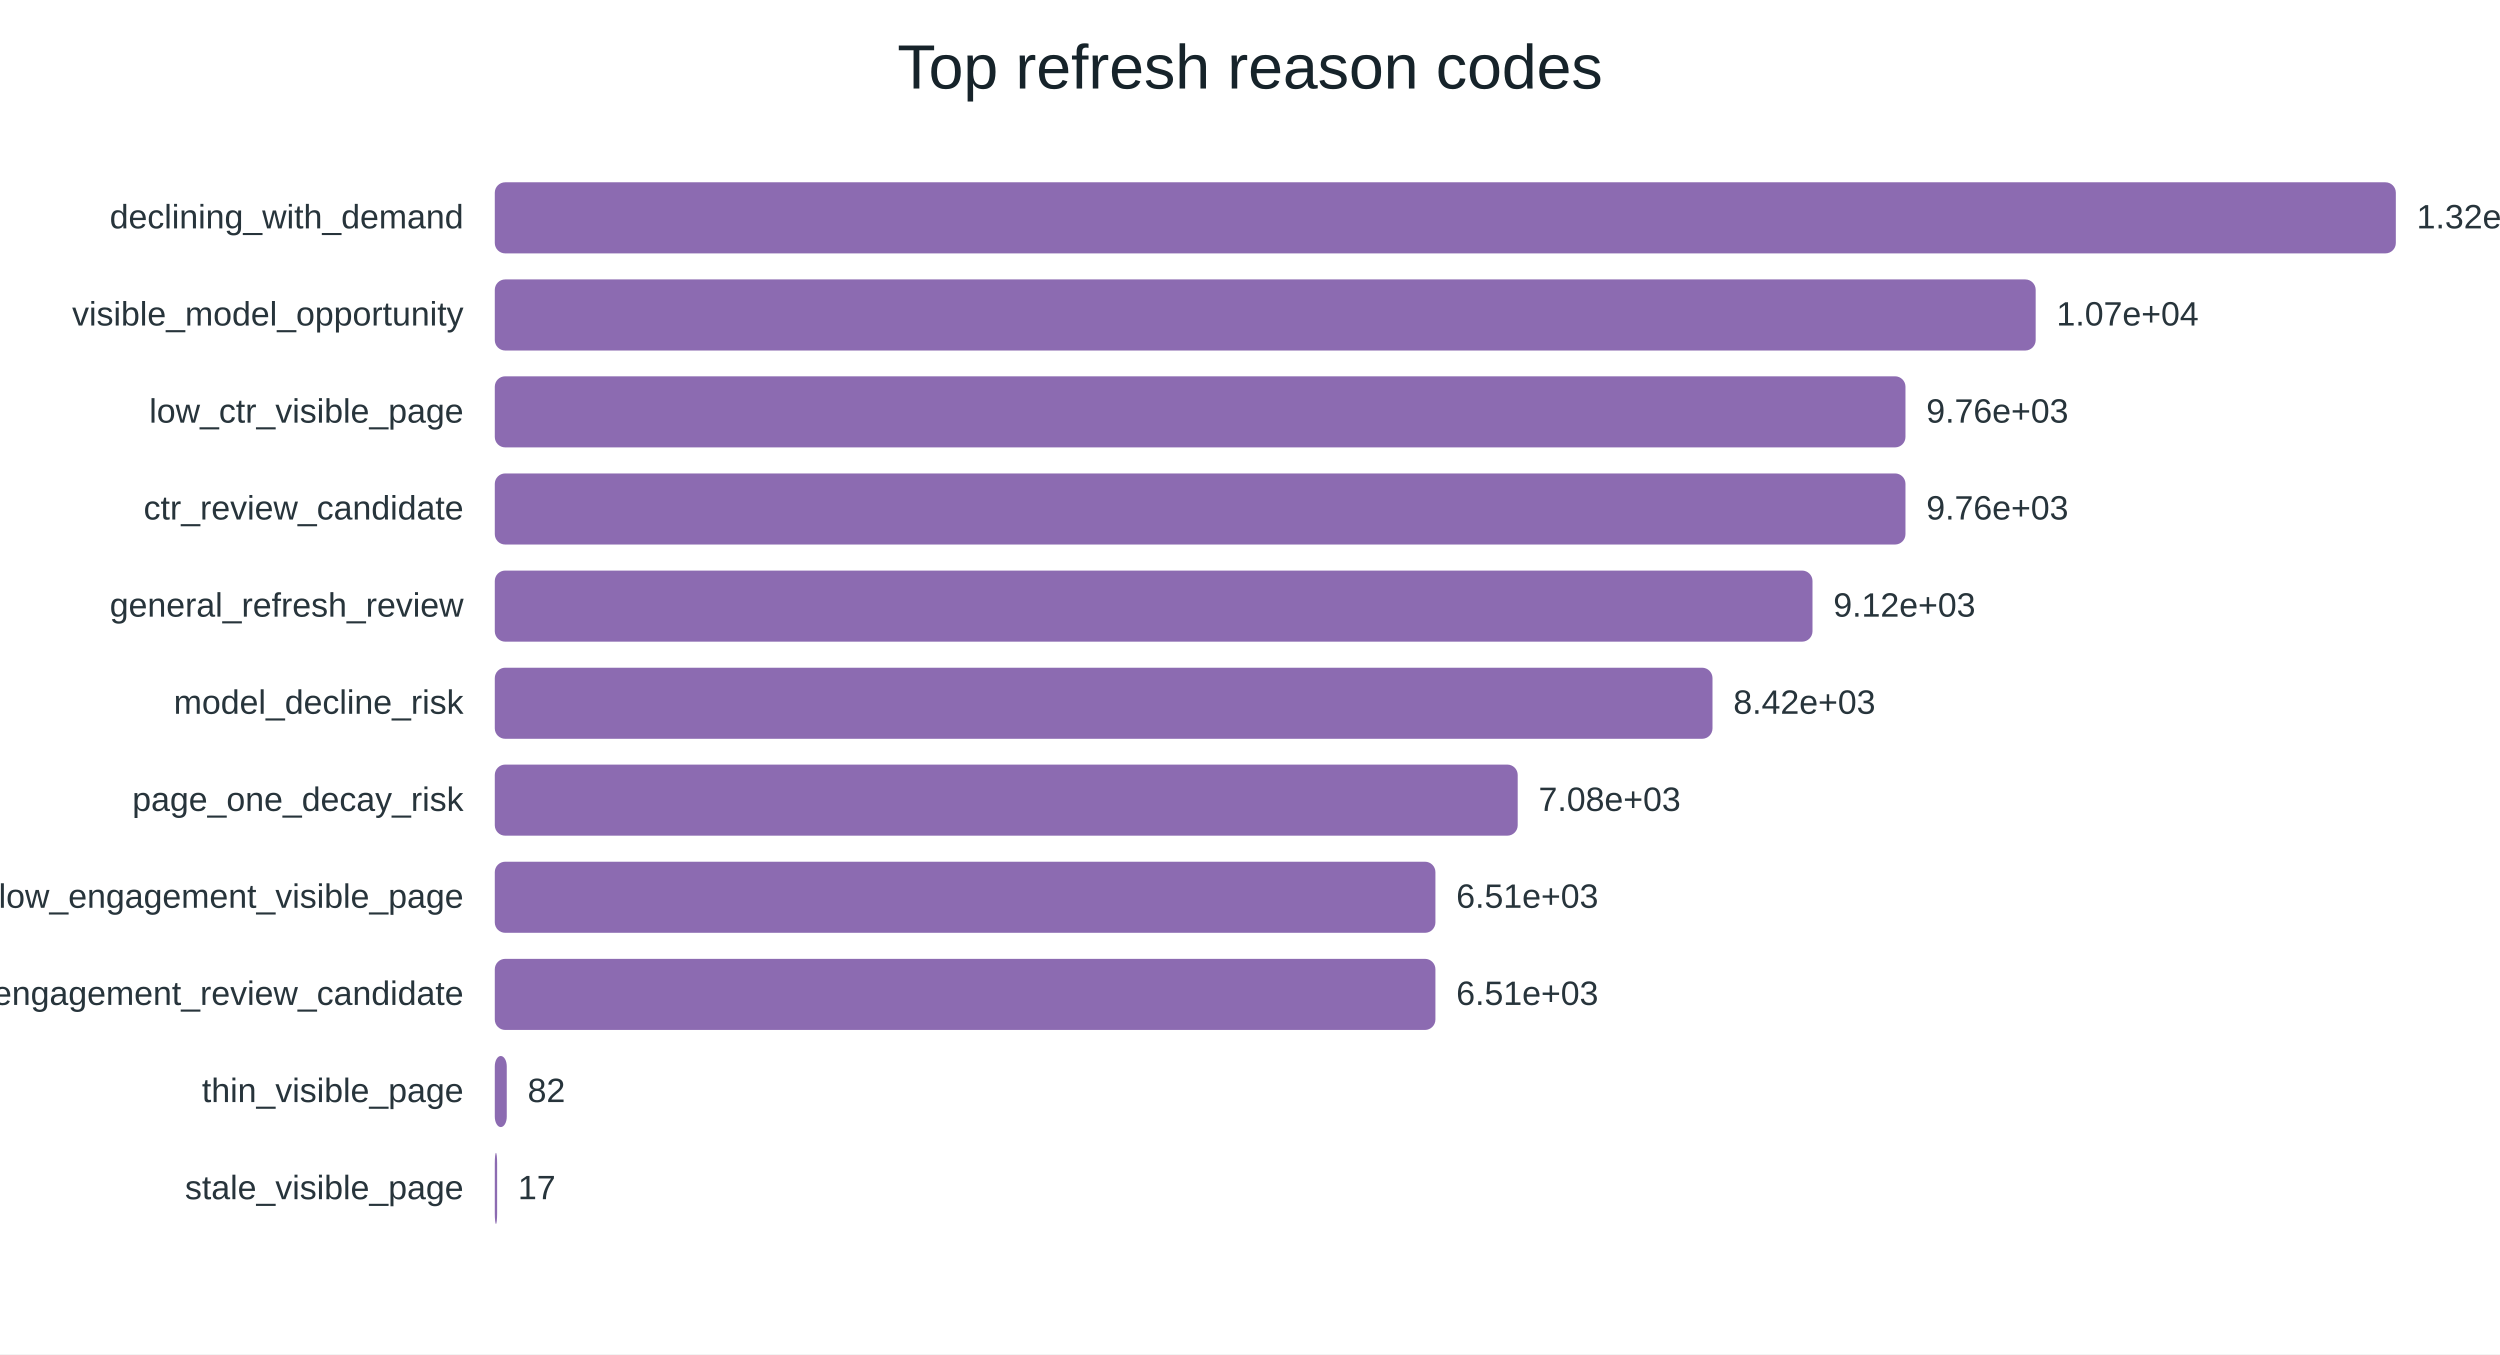
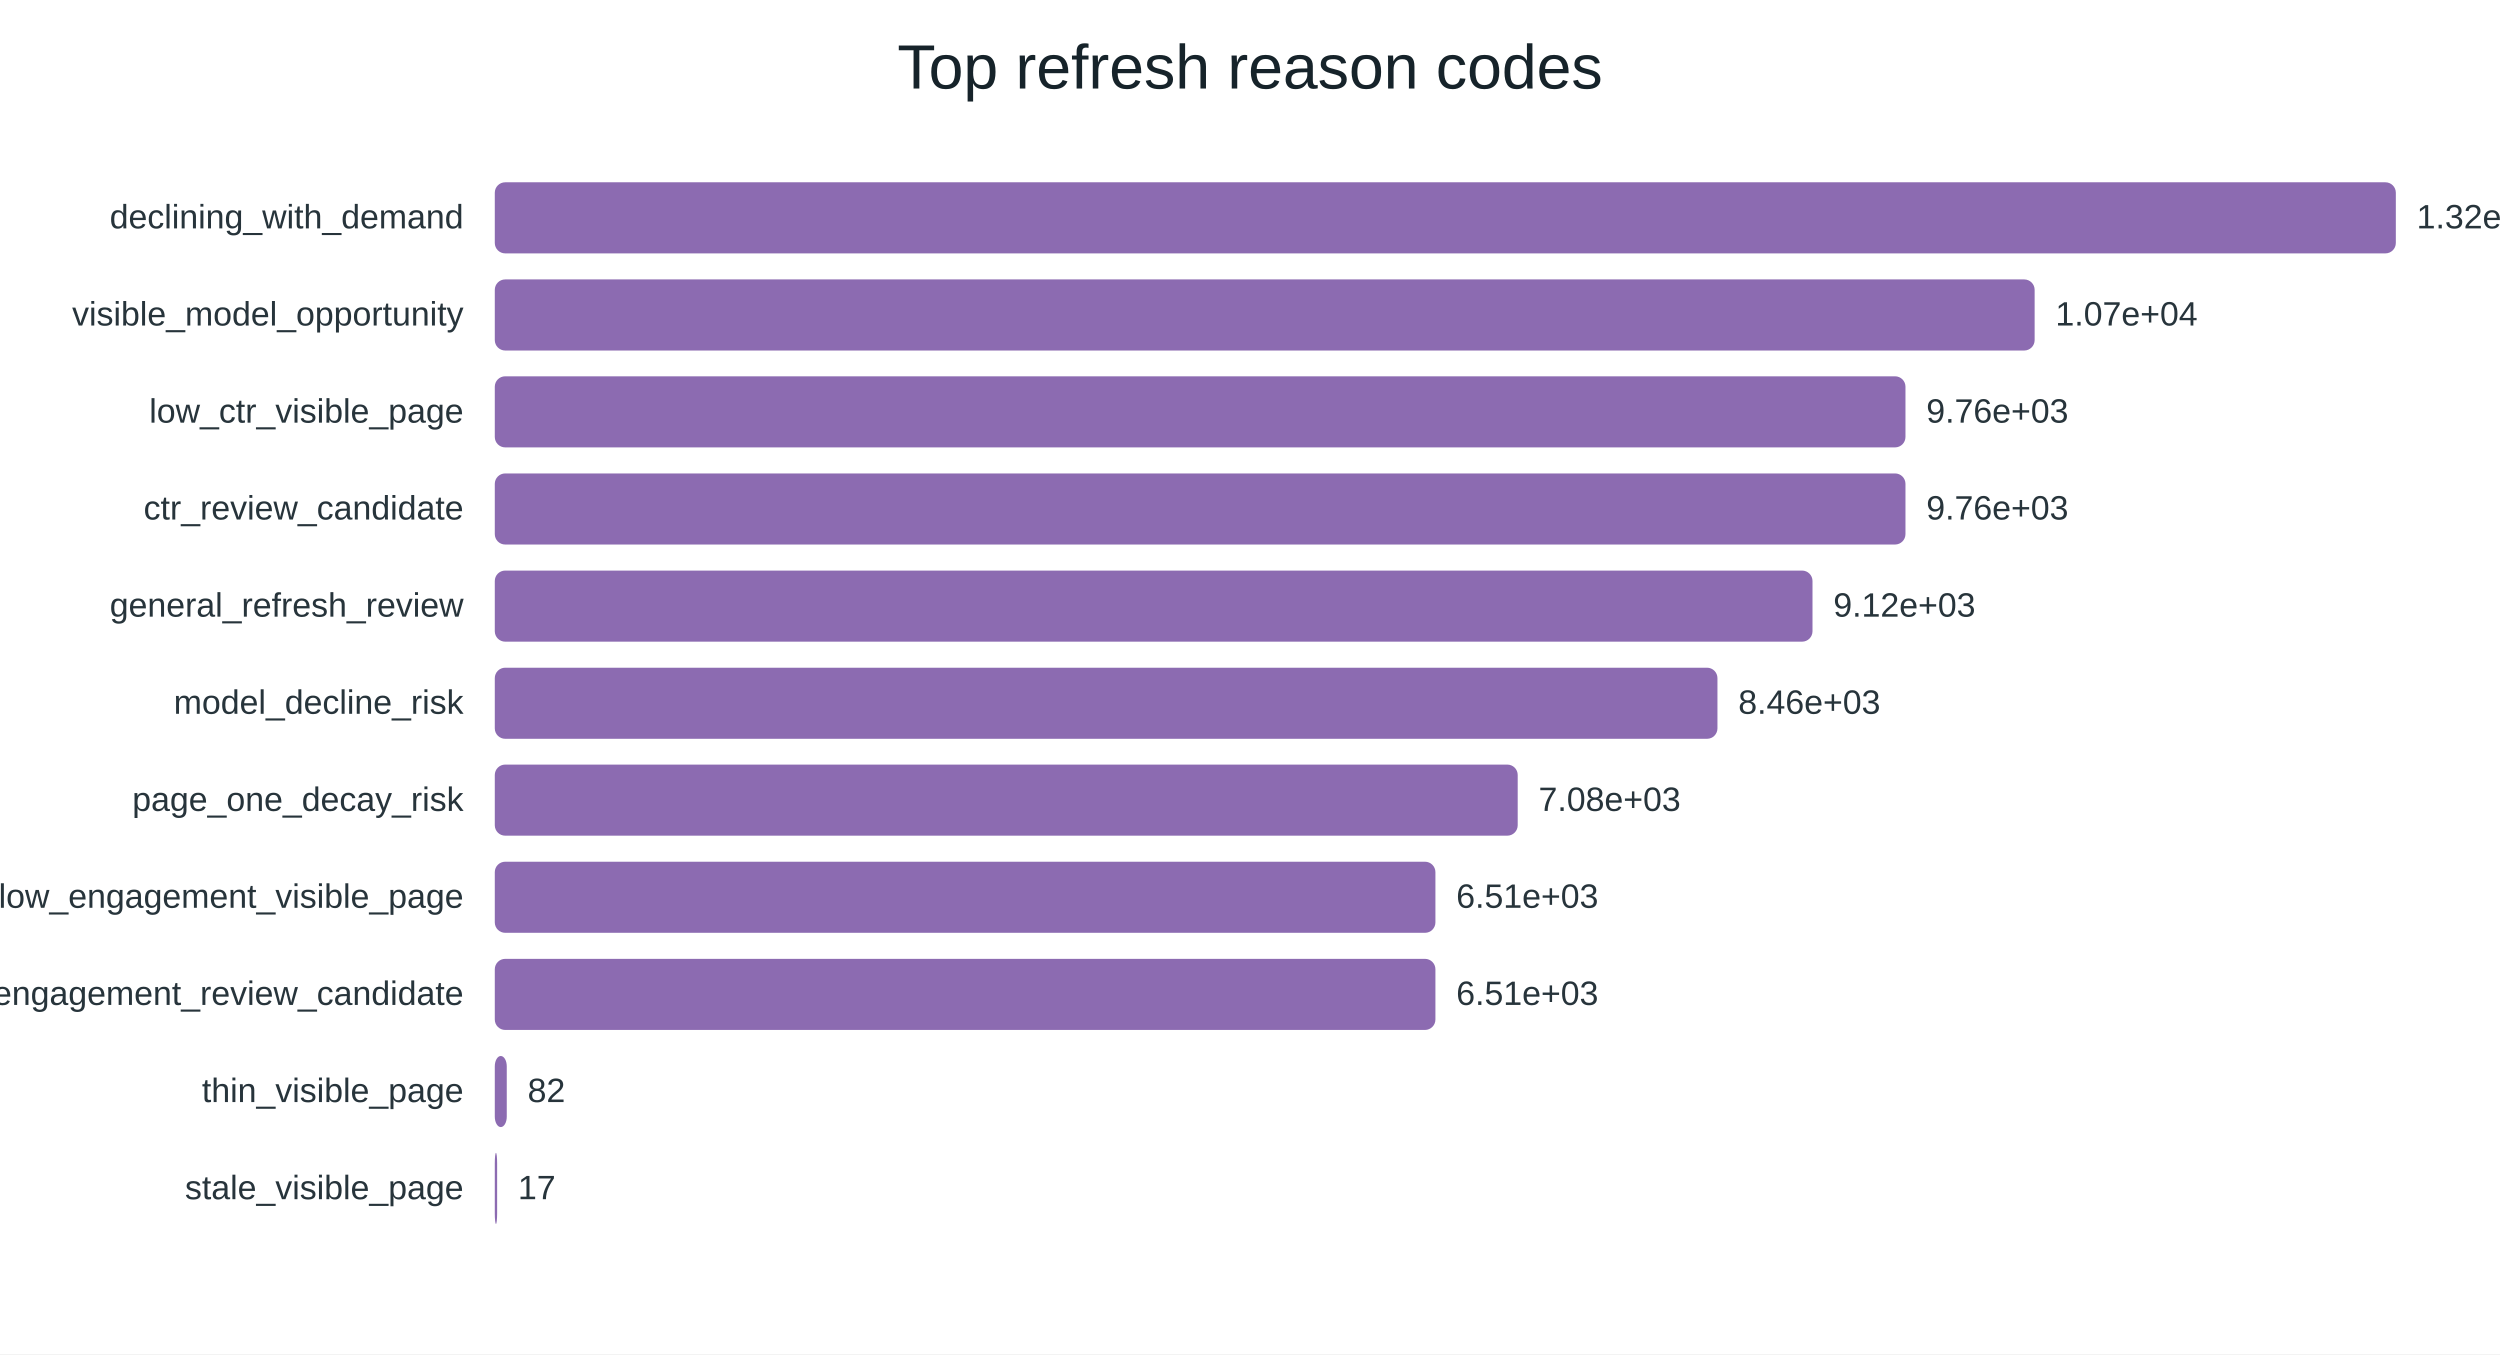
<svg xmlns="http://www.w3.org/2000/svg" width="960" height="520" viewBox="0 0 960 520">
  <rect width="100%" height="100%" fill="#ffffff" />
  <text x="480.0" y="34" text-anchor="middle" font-family="Arial" font-size="24" fill="#16232a">Top refresh reason codes</text>
  <text x="178" y="87.7" text-anchor="end" font-family="Arial" font-size="13" fill="#27343b">declining_with_demand</text>
  <rect x="190" y="70.0" width="730.0" height="27.3" fill="#8C6BB1" rx="4" />
  <text x="928.0" y="87.7" font-family="Arial" font-size="13" fill="#27343b">1.32e+04</text>
  <text x="178" y="125.0" text-anchor="end" font-family="Arial" font-size="13" fill="#27343b">visible_model_opportunity</text>
-   <rect x="190" y="107.3" width="591.7" height="27.3" fill="#8C6BB1" rx="4" />
-   <text x="789.7" y="125.0" font-family="Arial" font-size="13" fill="#27343b">1.07e+04</text>
+   <rect x="190" y="107.3" width="591.3" height="27.3" fill="#8C6BB1" rx="4" />
+   <text x="789.3" y="125.0" font-family="Arial" font-size="13" fill="#27343b">1.07e+04</text>
  <text x="178" y="162.3" text-anchor="end" font-family="Arial" font-size="13" fill="#27343b">low_ctr_visible_page</text>
  <rect x="190" y="144.5" width="541.7" height="27.3" fill="#8C6BB1" rx="4" />
  <text x="739.7" y="162.3" font-family="Arial" font-size="13" fill="#27343b">9.76e+03</text>
  <text x="178" y="199.5" text-anchor="end" font-family="Arial" font-size="13" fill="#27343b">ctr_review_candidate</text>
  <rect x="190" y="181.8" width="541.7" height="27.3" fill="#8C6BB1" rx="4" />
  <text x="739.7" y="199.5" font-family="Arial" font-size="13" fill="#27343b">9.76e+03</text>
  <text x="178" y="236.8" text-anchor="end" font-family="Arial" font-size="13" fill="#27343b">general_refresh_review</text>
  <rect x="190" y="219.1" width="506.0" height="27.3" fill="#8C6BB1" rx="4" />
  <text x="704.0" y="236.8" font-family="Arial" font-size="13" fill="#27343b">9.12e+03</text>
  <text x="178" y="274.1" text-anchor="end" font-family="Arial" font-size="13" fill="#27343b">model_decline_risk</text>
-   <rect x="190" y="256.4" width="467.6" height="27.3" fill="#8C6BB1" rx="4" />
-   <text x="665.6" y="274.1" font-family="Arial" font-size="13" fill="#27343b">8.42e+03</text>
+   <rect x="190" y="256.4" width="469.5" height="27.3" fill="#8C6BB1" rx="4" />
+   <text x="667.5" y="274.1" font-family="Arial" font-size="13" fill="#27343b">8.46e+03</text>
  <text x="178" y="311.4" text-anchor="end" font-family="Arial" font-size="13" fill="#27343b">page_one_decay_risk</text>
  <rect x="190" y="293.6" width="392.8" height="27.3" fill="#8C6BB1" rx="4" />
  <text x="590.8" y="311.4" font-family="Arial" font-size="13" fill="#27343b">7.08e+03</text>
  <text x="178" y="348.6" text-anchor="end" font-family="Arial" font-size="13" fill="#27343b">low_engagement_visible_page</text>
  <rect x="190" y="330.9" width="361.2" height="27.3" fill="#8C6BB1" rx="4" />
  <text x="559.2" y="348.6" font-family="Arial" font-size="13" fill="#27343b">6.51e+03</text>
  <text x="178" y="385.9" text-anchor="end" font-family="Arial" font-size="13" fill="#27343b">engagement_review_candidate</text>
  <rect x="190" y="368.2" width="361.2" height="27.3" fill="#8C6BB1" rx="4" />
  <text x="559.2" y="385.9" font-family="Arial" font-size="13" fill="#27343b">6.51e+03</text>
  <text x="178" y="423.2" text-anchor="end" font-family="Arial" font-size="13" fill="#27343b">thin_visible_page</text>
  <rect x="190" y="405.5" width="4.6" height="27.3" fill="#8C6BB1" rx="4" />
  <text x="202.6" y="423.2" font-family="Arial" font-size="13" fill="#27343b">82</text>
  <text x="178" y="460.5" text-anchor="end" font-family="Arial" font-size="13" fill="#27343b">stale_visible_page</text>
  <rect x="190" y="442.7" width="0.9" height="27.3" fill="#8C6BB1" rx="4" />
  <text x="198.9" y="460.5" font-family="Arial" font-size="13" fill="#27343b">17</text>
</svg>
